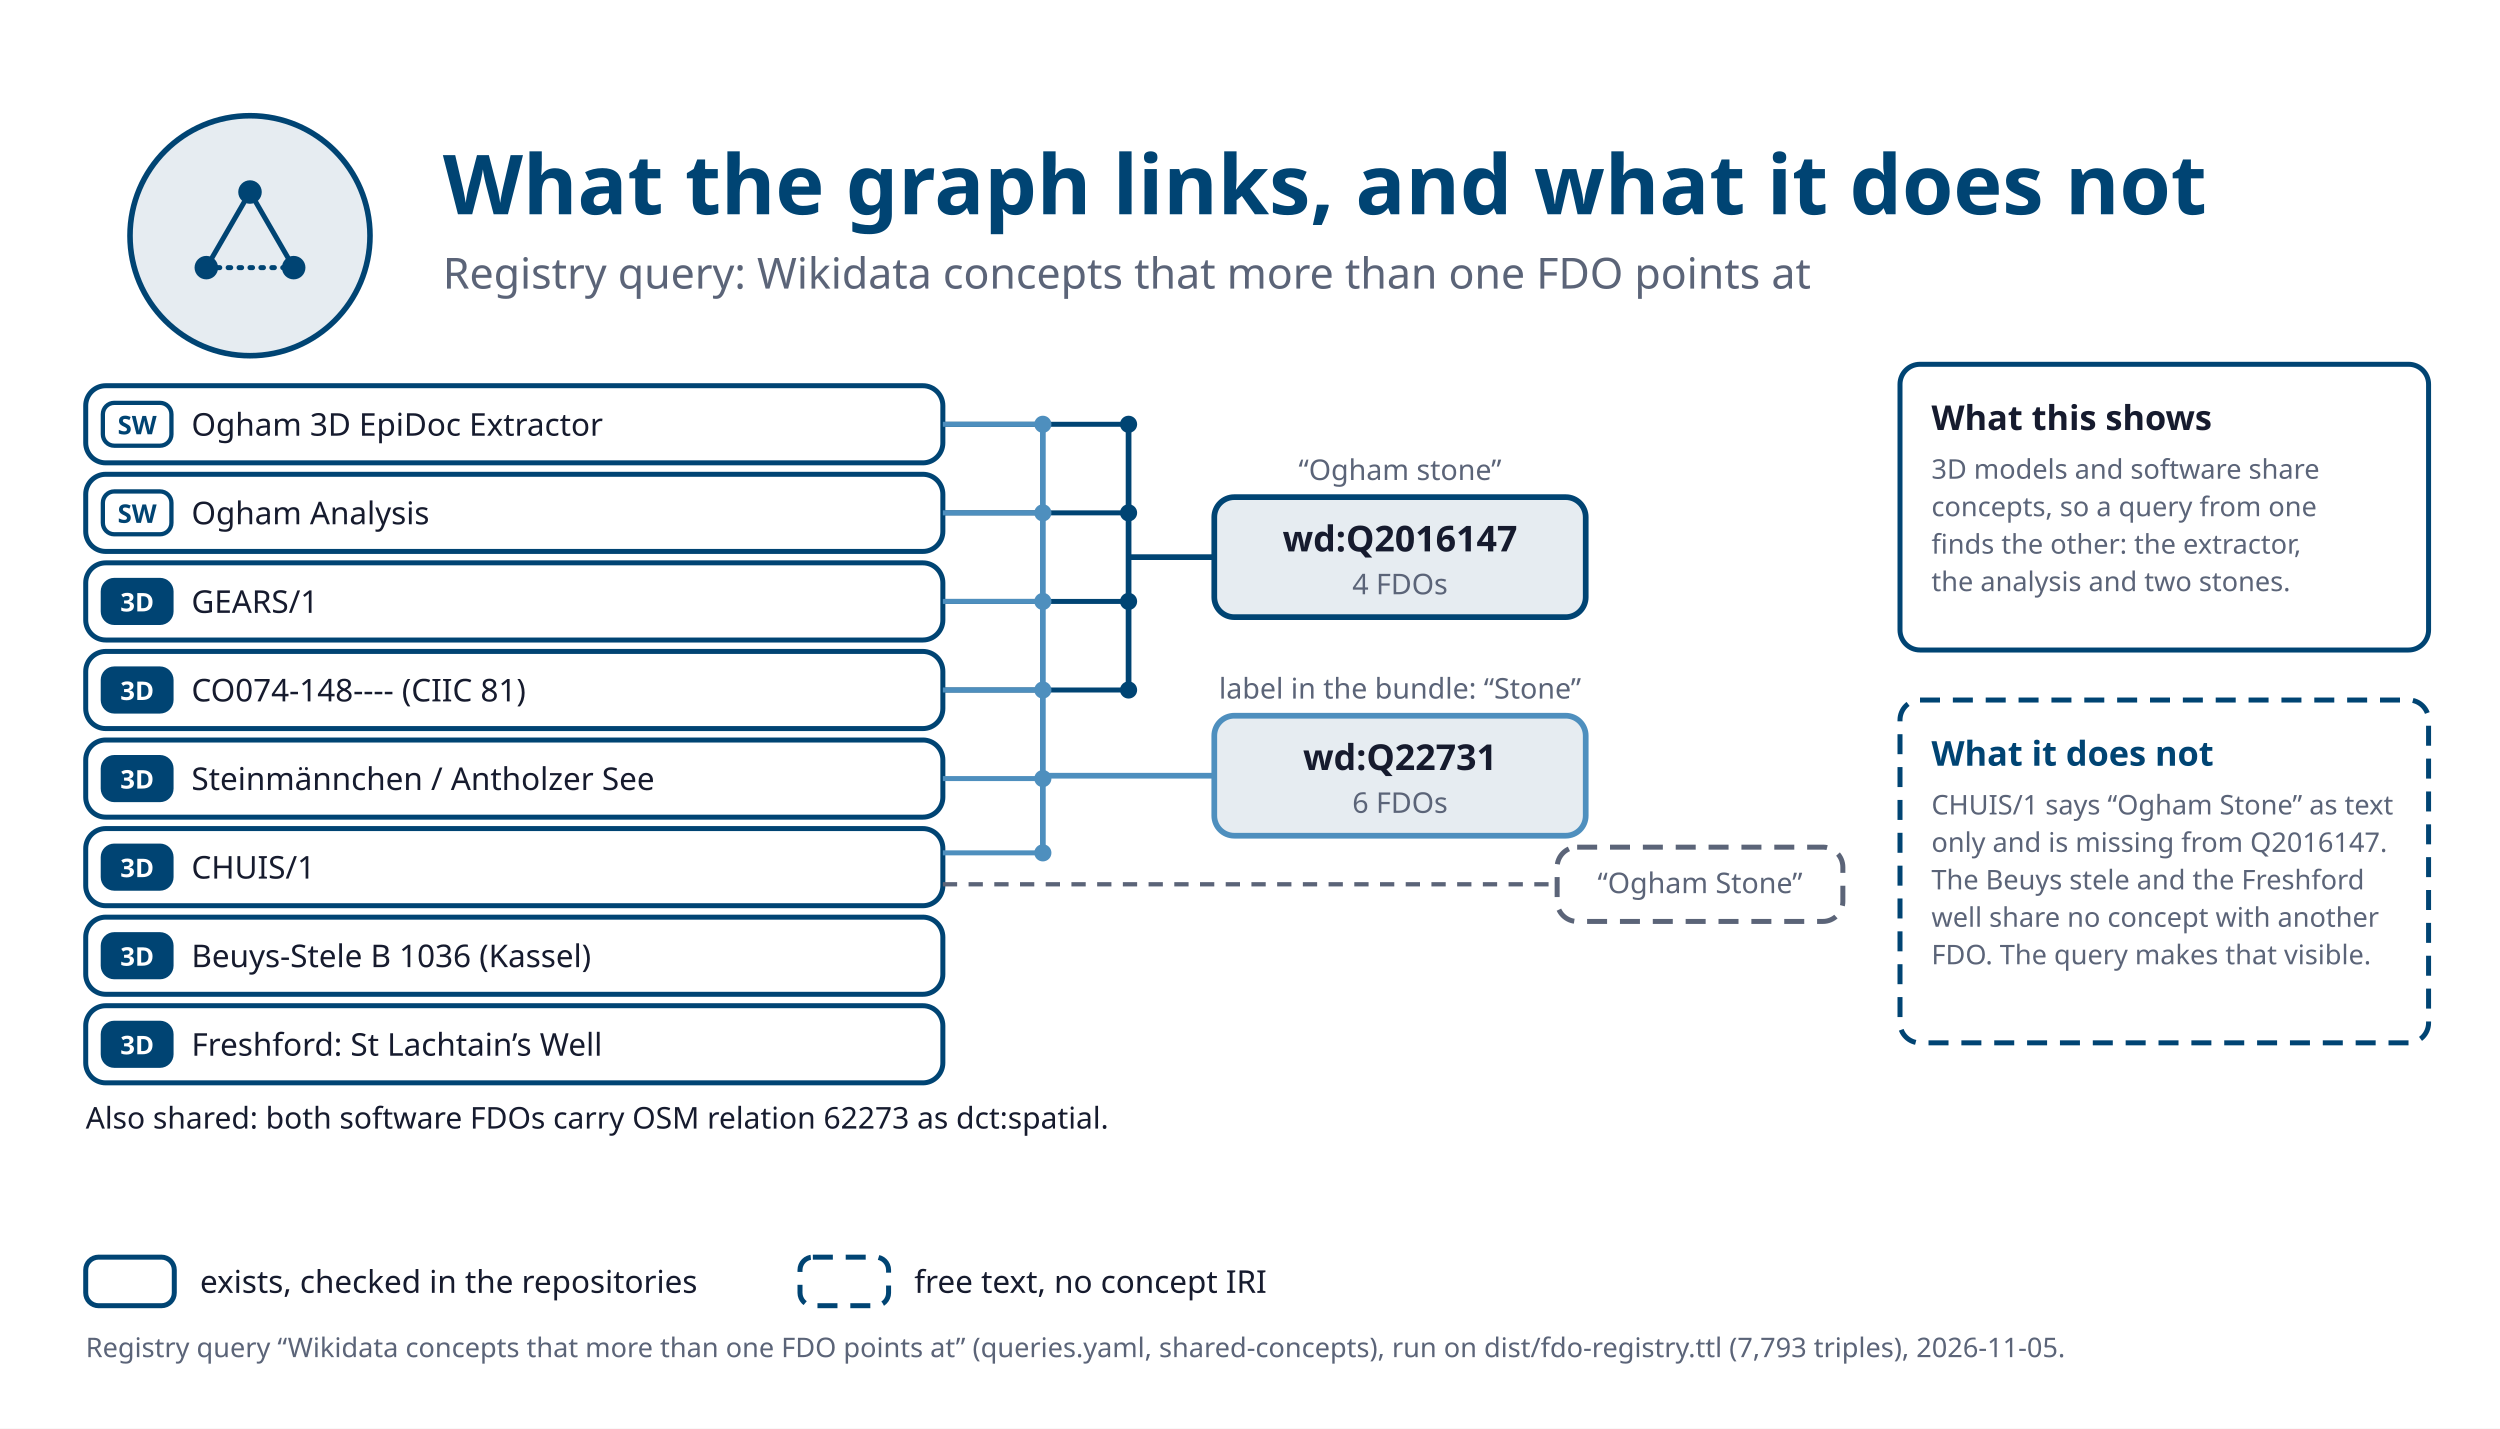
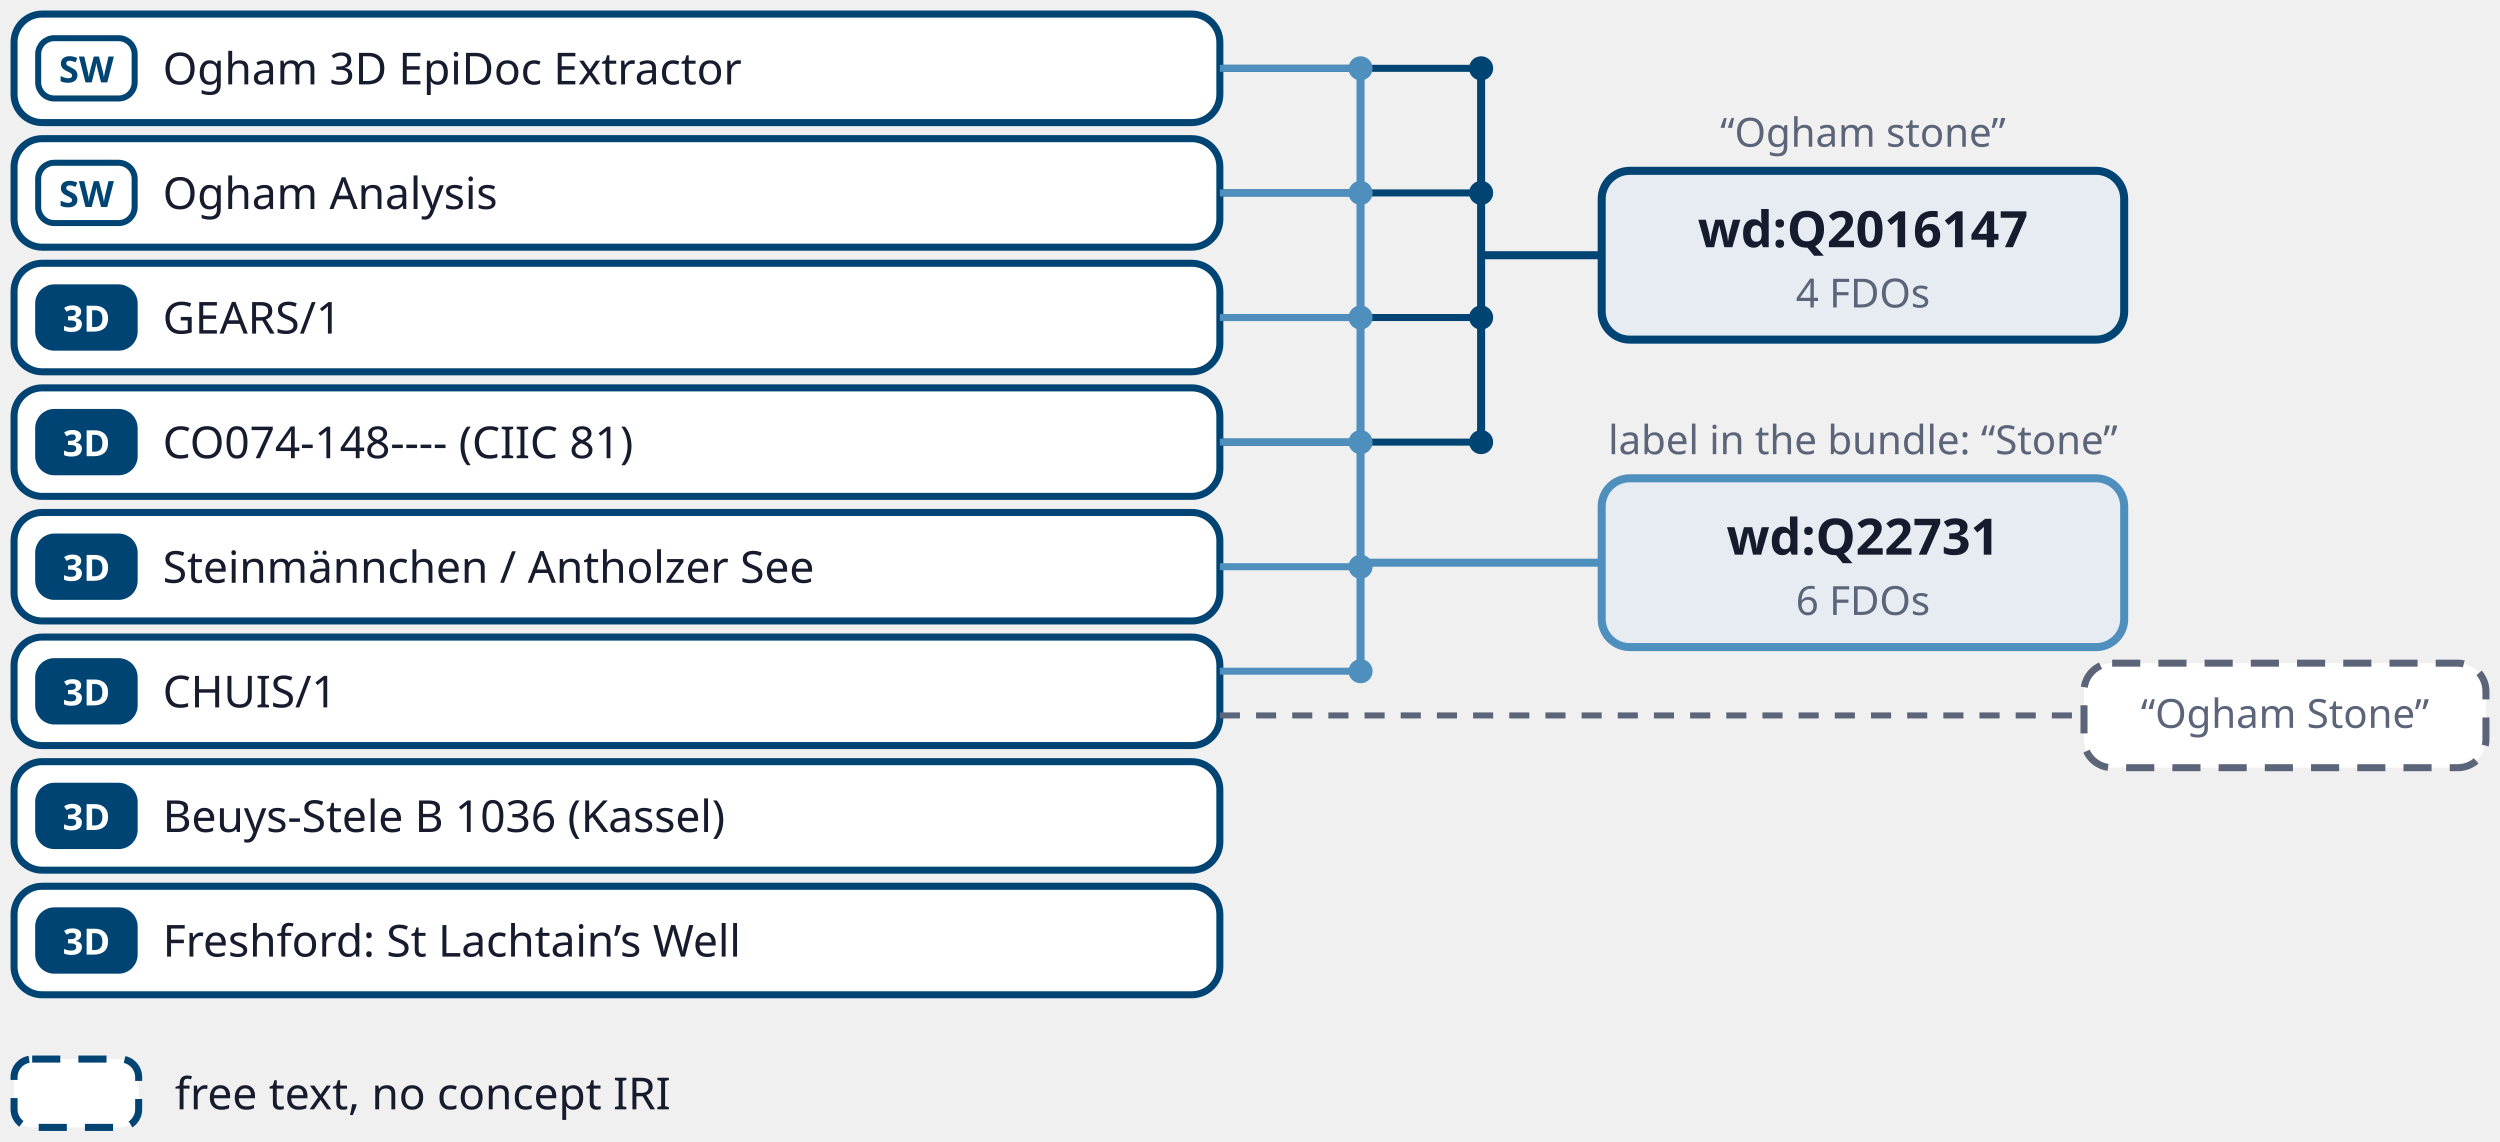
- <svg xmlns="http://www.w3.org/2000/svg" width="1750" height="1000" viewBox="0 0 1750 1000">
-   <rect x="0" y="0" width="1750" height="1000" fill="white" />
+ <svg xmlns="http://www.w3.org/2000/svg" width="1244.0" height="568.0" viewBox="53.0 263.0 1244.0 568.0">
  <style>@font-face { font-family: "Fira Sans"; src: url("../../assets/fonts/FiraSans-Regular.ttf"); font-weight: 400; } @font-face { font-family: "Fira Sans"; src: url("../../assets/fonts/FiraSans-Bold.ttf"); font-weight: 700; }</style>
  <marker id="arrow" viewBox="0 0 10 10" refX="8" refY="5" markerWidth="6" markerHeight="6" orient="auto-start-reverse">
    <path d="M0,0 L10,5 L0,10 z" fill="#5B6478" />
  </marker>
-   <g transform="translate(175,165) scale(0.56)">
-     <circle cx="0" cy="0" r="150" fill="#E6ECF1" stroke="#004473" stroke-width="7" />
-     <g transform="scale(1.05)">
-       <line x1="0" y1="-52" x2="-52" y2="38" stroke="#004473" stroke-width="6" />
-       <line x1="0" y1="-52" x2="52" y2="38" stroke="#004473" stroke-width="6" />
-       <line x1="-52" y1="38" x2="52" y2="38" stroke="#004473" stroke-width="6" stroke-dasharray="3 10" stroke-linecap="round" />
-       <circle cx="0" cy="-52" r="14" fill="#004473" />
-       <circle cx="-52" cy="38" r="14" fill="#004473" />
-       <circle cx="52" cy="38" r="14" fill="#004473" />
-     </g>
-   </g>
-   <text x="310" y="150" text-anchor="start" font-family="Fira Sans" font-weight="700" font-size="58" fill="#004473">What the graph links, and what it does not</text>
-   <text x="310" y="202" text-anchor="start" font-family="Fira Sans" font-weight="400" font-size="30" fill="#5B6478">Registry query: Wikidata concepts that more than one FDO points at</text>
  <rect x="60" y="270" width="600" height="54" rx="14" fill="white" stroke="#004473" stroke-width="3.5" />
  <rect x="72" y="282" width="48" height="30" rx="8" fill="white" stroke="#004473" stroke-width="3" />
  <text x="96" y="304" text-anchor="middle" font-family="Fira Sans" font-weight="700" font-size="18" fill="#004473">SW</text>
  <text x="134" y="305" text-anchor="start" font-family="Fira Sans" font-weight="400" font-size="22" fill="#161B2E">Ogham 3D EpiDoc Extractor</text>
  <rect x="60" y="332" width="600" height="54" rx="14" fill="white" stroke="#004473" stroke-width="3.5" />
  <rect x="72" y="344" width="48" height="30" rx="8" fill="white" stroke="#004473" stroke-width="3" />
  <text x="96" y="366" text-anchor="middle" font-family="Fira Sans" font-weight="700" font-size="18" fill="#004473">SW</text>
  <text x="134" y="367" text-anchor="start" font-family="Fira Sans" font-weight="400" font-size="22" fill="#161B2E">Ogham Analysis</text>
  <rect x="60" y="394" width="600" height="54" rx="14" fill="white" stroke="#004473" stroke-width="3.5" />
  <rect x="72" y="406" width="48" height="30" rx="8" fill="#004473" stroke="#004473" stroke-width="3" />
  <text x="96" y="428" text-anchor="middle" font-family="Fira Sans" font-weight="700" font-size="18" fill="white">3D</text>
  <text x="134" y="429" text-anchor="start" font-family="Fira Sans" font-weight="400" font-size="22" fill="#161B2E">GEARS/1</text>
  <rect x="60" y="456" width="600" height="54" rx="14" fill="white" stroke="#004473" stroke-width="3.5" />
  <rect x="72" y="468" width="48" height="30" rx="8" fill="#004473" stroke="#004473" stroke-width="3" />
  <text x="96" y="490" text-anchor="middle" font-family="Fira Sans" font-weight="700" font-size="18" fill="white">3D</text>
  <text x="134" y="491" text-anchor="start" font-family="Fira Sans" font-weight="400" font-size="22" fill="#161B2E">CO074-148---- (CIIC 81)</text>
  <rect x="60" y="518" width="600" height="54" rx="14" fill="white" stroke="#004473" stroke-width="3.5" />
  <rect x="72" y="530" width="48" height="30" rx="8" fill="#004473" stroke="#004473" stroke-width="3" />
  <text x="96" y="552" text-anchor="middle" font-family="Fira Sans" font-weight="700" font-size="18" fill="white">3D</text>
  <text x="134" y="553" text-anchor="start" font-family="Fira Sans" font-weight="400" font-size="22" fill="#161B2E">Steinmännchen / Antholzer See</text>
  <rect x="60" y="580" width="600" height="54" rx="14" fill="white" stroke="#004473" stroke-width="3.5" />
  <rect x="72" y="592" width="48" height="30" rx="8" fill="#004473" stroke="#004473" stroke-width="3" />
  <text x="96" y="614" text-anchor="middle" font-family="Fira Sans" font-weight="700" font-size="18" fill="white">3D</text>
  <text x="134" y="615" text-anchor="start" font-family="Fira Sans" font-weight="400" font-size="22" fill="#161B2E">CHUIS/1</text>
  <rect x="60" y="642" width="600" height="54" rx="14" fill="white" stroke="#004473" stroke-width="3.5" />
  <rect x="72" y="654" width="48" height="30" rx="8" fill="#004473" stroke="#004473" stroke-width="3" />
  <text x="96" y="676" text-anchor="middle" font-family="Fira Sans" font-weight="700" font-size="18" fill="white">3D</text>
  <text x="134" y="677" text-anchor="start" font-family="Fira Sans" font-weight="400" font-size="22" fill="#161B2E">Beuys-Stele B 1036 (Kassel)</text>
  <rect x="60" y="704" width="600" height="54" rx="14" fill="white" stroke="#004473" stroke-width="3.5" />
  <rect x="72" y="716" width="48" height="30" rx="8" fill="#004473" stroke="#004473" stroke-width="3" />
  <text x="96" y="738" text-anchor="middle" font-family="Fira Sans" font-weight="700" font-size="18" fill="white">3D</text>
  <text x="134" y="739" text-anchor="start" font-family="Fira Sans" font-weight="400" font-size="22" fill="#161B2E">Freshford: St Lachtain’s Well</text>
  <line x1="790" y1="297.0" x2="790" y2="483.0" stroke="#004473" stroke-width="4" />
  <line x1="660" y1="297.0" x2="790" y2="297.0" stroke="#004473" stroke-width="3.5" />
  <circle cx="790" cy="297.0" r="6" fill="#004473" />
  <line x1="660" y1="359.0" x2="790" y2="359.0" stroke="#004473" stroke-width="3.5" />
  <circle cx="790" cy="359.0" r="6" fill="#004473" />
  <line x1="660" y1="421.0" x2="790" y2="421.0" stroke="#004473" stroke-width="3.5" />
  <circle cx="790" cy="421.0" r="6" fill="#004473" />
  <line x1="660" y1="483.0" x2="790" y2="483.0" stroke="#004473" stroke-width="3.5" />
  <circle cx="790" cy="483.0" r="6" fill="#004473" />
  <line x1="790" y1="390.0" x2="850" y2="390.0" stroke="#004473" stroke-width="4" />
  <line x1="730" y1="297.0" x2="730" y2="597.0" stroke="#4E8FBE" stroke-width="4" />
  <line x1="660" y1="297.0" x2="730" y2="297.0" stroke="#4E8FBE" stroke-width="3.5" />
  <circle cx="730" cy="297.0" r="6" fill="#4E8FBE" />
  <line x1="660" y1="359.0" x2="730" y2="359.0" stroke="#4E8FBE" stroke-width="3.5" />
  <circle cx="730" cy="359.0" r="6" fill="#4E8FBE" />
  <line x1="660" y1="421.0" x2="730" y2="421.0" stroke="#4E8FBE" stroke-width="3.5" />
  <circle cx="730" cy="421.0" r="6" fill="#4E8FBE" />
  <line x1="660" y1="483.0" x2="730" y2="483.0" stroke="#4E8FBE" stroke-width="3.5" />
  <circle cx="730" cy="483.0" r="6" fill="#4E8FBE" />
  <line x1="660" y1="545.0" x2="730" y2="545.0" stroke="#4E8FBE" stroke-width="3.5" />
  <circle cx="730" cy="545.0" r="6" fill="#4E8FBE" />
  <line x1="660" y1="597.0" x2="730" y2="597.0" stroke="#4E8FBE" stroke-width="3.5" />
  <circle cx="730" cy="597.0" r="6" fill="#4E8FBE" />
  <line x1="730" y1="543.0" x2="850" y2="543.0" stroke="#4E8FBE" stroke-width="4" />
  <rect x="850" y="348.0" width="260" height="84" rx="14" fill="#E6ECF1" stroke="#004473" stroke-width="4" />
  <text x="980" y="386.0" text-anchor="middle" font-family="Fira Sans" font-weight="700" font-size="25" fill="#161B2E">wd:Q2016147</text>
  <text x="980" y="416.0" text-anchor="middle" font-family="Fira Sans" font-weight="400" font-size="20" fill="#5B6478">4 FDOs</text>
  <rect x="850" y="501.0" width="260" height="84" rx="14" fill="#E6ECF1" stroke="#4E8FBE" stroke-width="4" />
  <text x="980" y="539.0" text-anchor="middle" font-family="Fira Sans" font-weight="700" font-size="25" fill="#161B2E">wd:Q22731</text>
  <text x="980" y="569.0" text-anchor="middle" font-family="Fira Sans" font-weight="400" font-size="20" fill="#5B6478">6 FDOs</text>
  <text x="980" y="336.0" text-anchor="middle" font-family="Fira Sans" font-weight="400" font-size="20" fill="#5B6478">“Ogham stone”</text>
  <text x="980" y="489.0" text-anchor="middle" font-family="Fira Sans" font-weight="400" font-size="20" fill="#5B6478">label in the bundle: “Stone”</text>
  <line x1="660" y1="619.0" x2="1090" y2="619.0" stroke="#5B6478" stroke-width="3" stroke-dasharray="10 8" />
  <rect x="1090" y="593.0" width="200" height="52" rx="14" fill="white" stroke="#5B6478" stroke-width="3.5" stroke-dasharray="14 9" />
  <text x="1190.0" y="625.2" text-anchor="middle" font-family="Fira Sans" font-weight="400" font-size="20" fill="#5B6478">“Ogham Stone”</text>
-   <rect x="1330" y="255" width="370" height="200" rx="14" fill="white" stroke="#004473" stroke-width="3.5" />
-   <text x="1352" y="301" text-anchor="start" font-family="Fira Sans" font-weight="700" font-size="24" fill="#161B2E">What this shows</text>
-   <text x="1352" y="335.12" text-anchor="start" font-family="Fira Sans" font-weight="400" font-size="19" fill="#5B6478">3D models and software share</text>
-   <text x="1352" y="361.34" text-anchor="start" font-family="Fira Sans" font-weight="400" font-size="19" fill="#5B6478">concepts, so a query from one</text>
-   <text x="1352" y="387.56" text-anchor="start" font-family="Fira Sans" font-weight="400" font-size="19" fill="#5B6478">finds the other: the extractor,</text>
-   <text x="1352" y="413.78" text-anchor="start" font-family="Fira Sans" font-weight="400" font-size="19" fill="#5B6478">the analysis and two stones.</text>
-   <rect x="1330" y="490" width="370" height="240" rx="14" fill="white" stroke="#004473" stroke-width="3.5" stroke-dasharray="14 9" />
-   <text x="1352" y="536" text-anchor="start" font-family="Fira Sans" font-weight="700" font-size="24" fill="#004473">What it does not</text>
-   <text x="1352" y="570.12" text-anchor="start" font-family="Fira Sans" font-weight="400" font-size="19" fill="#5B6478">CHUIS/1 says “Ogham Stone” as text</text>
-   <text x="1352" y="596.34" text-anchor="start" font-family="Fira Sans" font-weight="400" font-size="19" fill="#5B6478">only and is missing from Q2016147.</text>
-   <text x="1352" y="622.56" text-anchor="start" font-family="Fira Sans" font-weight="400" font-size="19" fill="#5B6478">The Beuys stele and the Freshford</text>
-   <text x="1352" y="648.78" text-anchor="start" font-family="Fira Sans" font-weight="400" font-size="19" fill="#5B6478">well share no concept with another</text>
-   <text x="1352" y="675" text-anchor="start" font-family="Fira Sans" font-weight="400" font-size="19" fill="#5B6478">FDO. The query makes that visible.</text>
-   <text x="60" y="790" text-anchor="start" font-family="Fira Sans" font-weight="400" font-size="21" fill="#161B2E">Also shared: both software FDOs carry OSM relation 62273 as dct:spatial.</text>
-   <rect x="60" y="880" width="62" height="34" rx="9" fill="white" stroke="#004473" stroke-width="3.5" />
-   <text x="140" y="905" text-anchor="start" font-family="Fira Sans" font-weight="400" font-size="22" fill="#161B2E">exists, checked in the repositories</text>
-   <rect x="560" y="880" width="62" height="34" rx="9" fill="white" stroke="#004473" stroke-width="3.5" stroke-dasharray="14 9" />
-   <text x="640" y="905" text-anchor="start" font-family="Fira Sans" font-weight="400" font-size="22" fill="#161B2E">free text, no concept IRI</text>
-   <text x="60" y="950" text-anchor="start" font-family="Fira Sans" font-weight="400" font-size="19" fill="#5B6478">Registry query “Wikidata concepts that more than one FDO points at” (queries.yaml, shared-concepts), run on dist/fdo-registry.ttl (7,793 triples), 2026-11-05.</text>
+   <rect x="60" y="790" width="62" height="34" rx="9" fill="white" stroke="#004473" stroke-width="3.5" stroke-dasharray="14 9" />
+   <text x="140" y="815" text-anchor="start" font-family="Fira Sans" font-weight="400" font-size="22" fill="#161B2E">free text, no concept IRI</text>
</svg>
